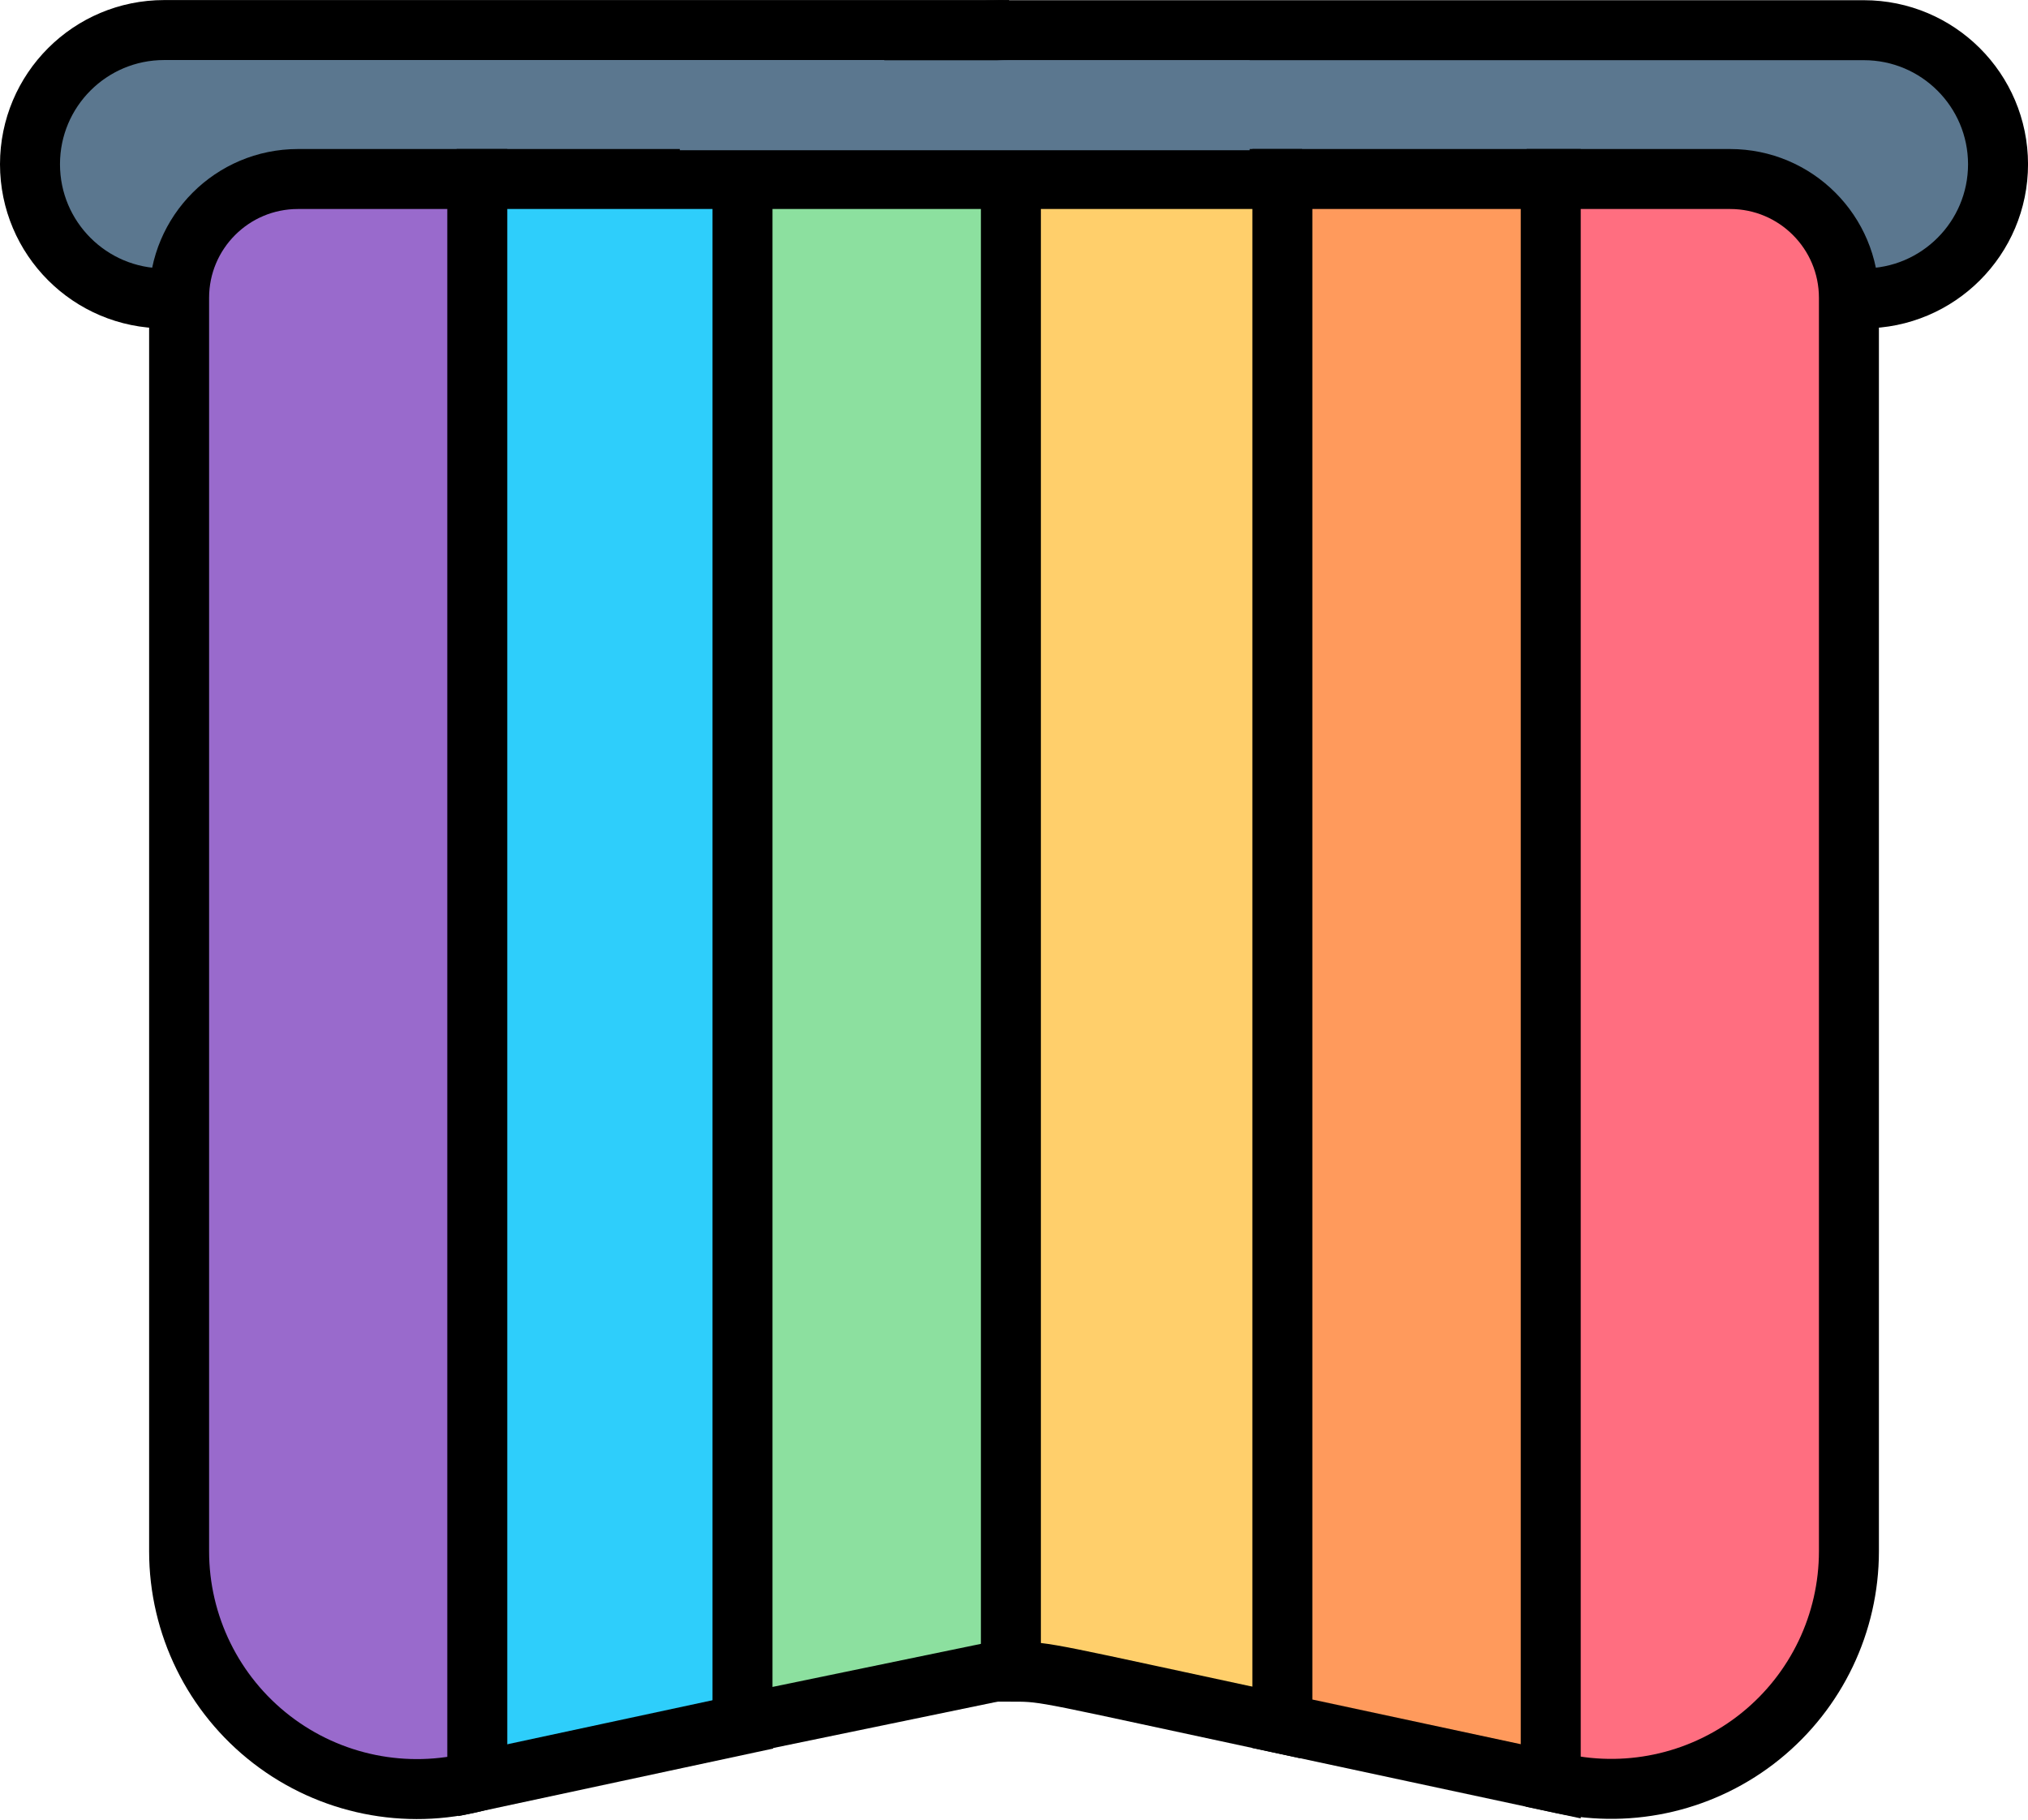
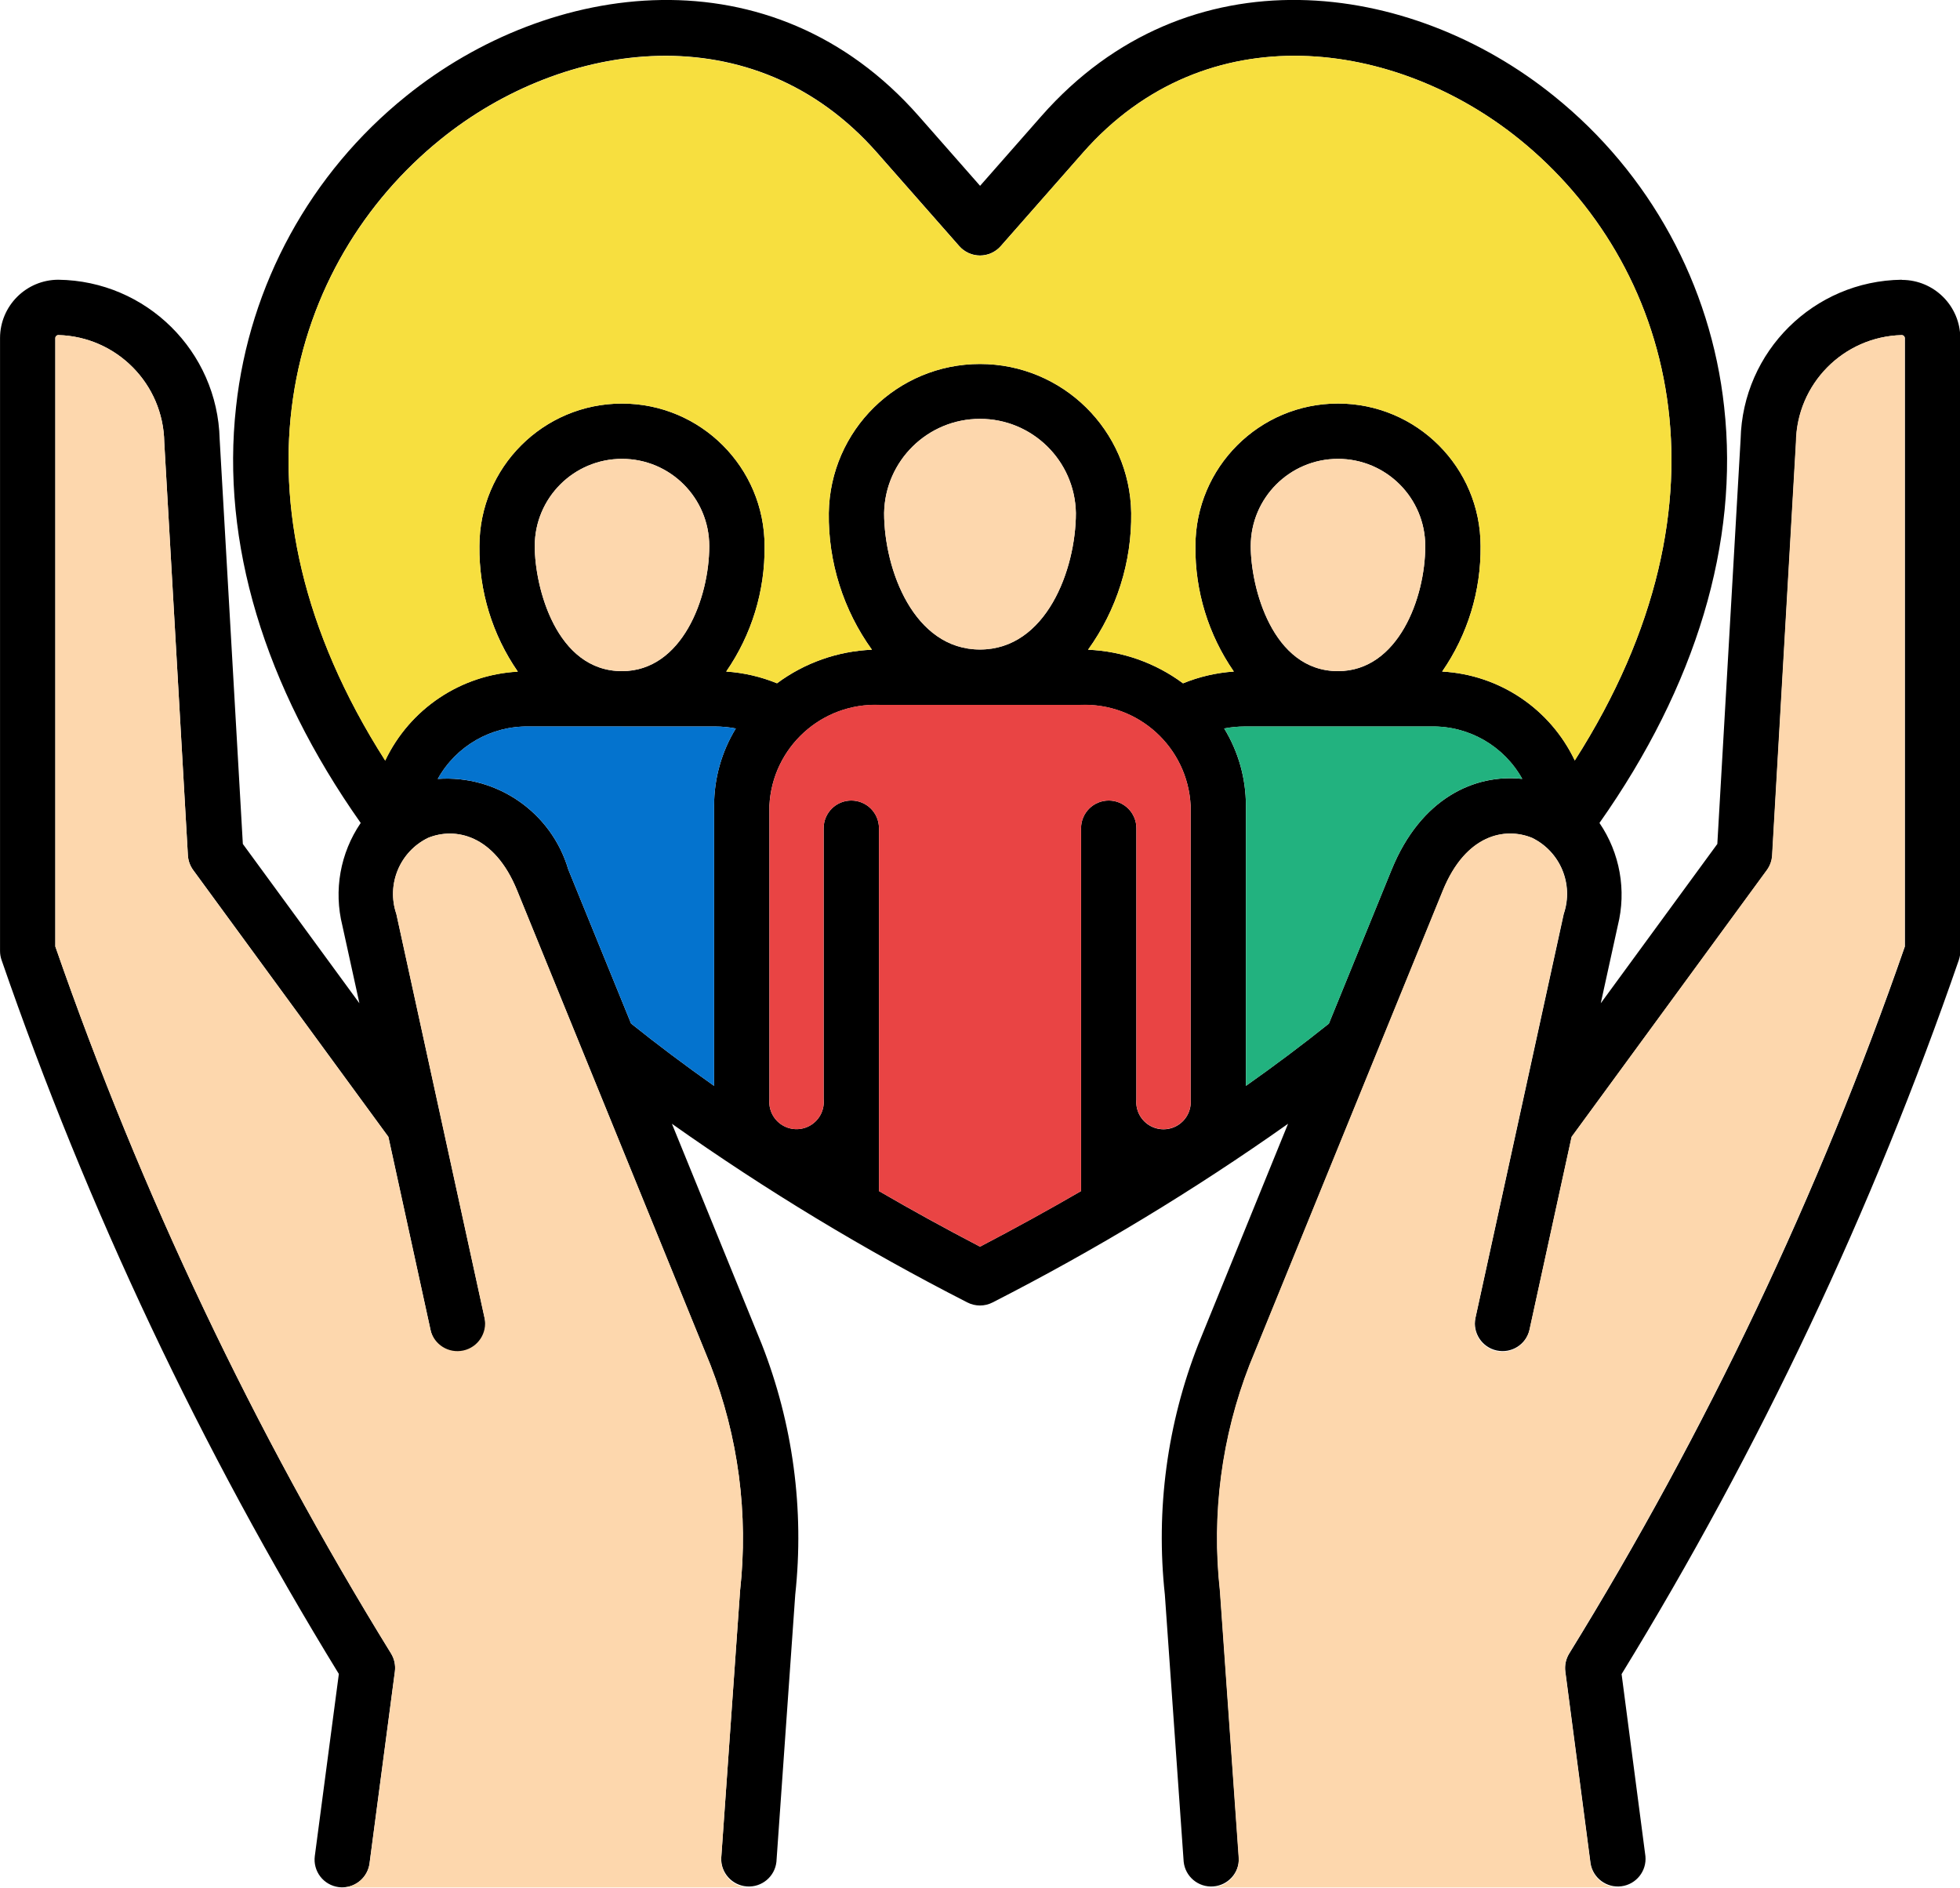
- <svg xmlns="http://www.w3.org/2000/svg" width="67.619" height="60.685" viewBox="0 0 67.619 60.685">
-   <g id="orgullo_3_" data-name="orgullo (3)" transform="translate(0.01 -26.341)">
-     <g id="Grupo_1088348" data-name="Grupo 1088348" transform="translate(0.99 27.341)">
-       <path id="Trazado_862566" data-name="Trazado 862566" d="M245.145,38.321a4.474,4.474,0,0,1-4.474,4.474h-32.81c-.261-.207-2.293-1.865-2.158-4.143.148-2.5,2.849-4.894,6.467-4.8h28.5A4.474,4.474,0,0,1,245.145,38.321Z" transform="translate(-179.525 -33.845)" fill="#5b778f" stroke="#000" stroke-width="2" />
-       <path id="Trazado_862567" data-name="Trazado 862567" d="M40.146,33.863a4.31,4.31,0,0,0-4.309,4.309v4.639H11.975a4.474,4.474,0,0,1,0-8.948Z" transform="translate(-7.501 -33.861)" fill="#5b778f" stroke="#000" stroke-width="2" />
-       <path id="Trazado_862568" data-name="Trazado 862568" d="M96.949,71.5a232.194,232.194,0,0,1,0,51.516L88,124.937A74.782,74.782,0,0,1,88,71.5Z" transform="translate(-73.086 -66.53)" fill="#2ecefb" stroke="#000" stroke-width="2" />
-       <path id="Trazado_862569" data-name="Trazado 862569" d="M238.71,71.5h8.948a64.727,64.727,0,0,1,0,51.516c-7.839-1.679-7.839-1.738-8.948-1.738a119.262,119.262,0,0,1,0-49.778Z" transform="translate(-205.901 -66.53)" fill="#ffcf6b" stroke="#000" stroke-width="2" />
-       <path id="Trazado_862570" data-name="Trazado 862570" d="M382.144,75.464v41.8a7.923,7.923,0,0,1-9.583,7.747l-.359-.077a123.026,123.026,0,0,1,0-53.434h5.98A3.962,3.962,0,0,1,382.144,75.464Z" transform="translate(-321.496 -66.53)" fill="#ff6e80" stroke="#000" stroke-width="2" />
-       <path id="Trazado_862573" data-name="Trazado 862573" d="M55.093,71.5v53.434a7.929,7.929,0,0,1-9.942-7.671v-41.8A3.962,3.962,0,0,1,49.112,71.5Z" transform="translate(-40.179 -66.53)" fill="#996acc" stroke="#000" stroke-width="2" />
-       <path id="Trazado_862574" data-name="Trazado 862574" d="M332.68,71.5v53.434l-8.949-1.919V71.5Z" transform="translate(-281.974 -66.53)" fill="#ff9a5c" stroke="#000" stroke-width="2" />
-       <path id="Trazado_916508" data-name="Trazado 916508" d="M323.731,71.5v51.516l8.949-1.85V71.5Z" transform="translate(-299.974 -66.531)" fill="#8ce09f" stroke="#000" stroke-width="2" />
-       <rect id="Rectángulo_404468" data-name="Rectángulo 404468" width="19" height="3" transform="translate(21.668 1.01)" fill="#5b778f" />
+ <svg xmlns="http://www.w3.org/2000/svg" width="57.571" height="55.437" viewBox="0 0 57.571 55.437">
+   <g id="Grupo_1143328" data-name="Grupo 1143328" transform="translate(-303.426 -2531.356)">
+     <g id="servicios-sociales" transform="translate(303.426 2531.356)">
+       <path id="Trazado_853633" data-name="Trazado 853633" d="M63.856,25.41a4.794,4.794,0,0,0-4.73,4.684l-.684,11.888-3.424,4.679.5-2.279a3.742,3.742,0,0,0-.538-3.017c2.84-4.029,4.106-8.243,3.662-12.223a13.6,13.6,0,0,0-4.99-9.121c-4.224-3.419-10.755-4.316-15.065.584l-1.8,2.047-1.8-2.047c-4.308-4.9-10.838-4-15.063-.585a13.6,13.6,0,0,0-4.991,9.121c-.445,3.98.821,8.194,3.661,12.224a3.743,3.743,0,0,0-.538,3.018l.5,2.278-3.424-4.679-.681-11.889A4.8,4.8,0,0,0,9.713,25.41,1.716,1.716,0,0,0,8,27.124v18a.81.81,0,0,0,.043.261,106.785,106.785,0,0,0,9.909,20.974l-.706,5.349a.812.812,0,0,0,.7.912.823.823,0,0,0,.107.007.813.813,0,0,0,.8-.706l.744-5.633a.813.813,0,0,0-.112-.53A105.412,105.412,0,0,1,9.624,44.994V27.124a.09.09,0,0,1,.089-.089,3.2,3.2,0,0,1,3.111,3.152l.694,12.128a.812.812,0,0,0,.156.433l5.733,7.835,1.239,5.674a.813.813,0,1,0,1.588-.347L19.641,44.038a1.83,1.83,0,0,1,.933-2.236c.786-.319,1.943-.105,2.614,1.544l5.679,13.937a14.04,14.04,0,0,1,.87,6.631l-.553,7.847a.813.813,0,0,0,1.621.114l.553-7.848a15.552,15.552,0,0,0-.986-7.358L27.735,50.2a70.661,70.661,0,0,0,8.676,5.247.812.812,0,0,0,.746,0A70.8,70.8,0,0,0,45.833,50.2L43.2,56.669a15.552,15.552,0,0,0-.986,7.359l.553,7.847a.813.813,0,0,0,1.621-.114l-.553-7.847a14.038,14.038,0,0,1,.87-6.632l5.679-13.936c.674-1.65,1.83-1.864,2.615-1.545a1.829,1.829,0,0,1,.933,2.236L51.336,55.911a.813.813,0,0,0,1.588.347l1.239-5.674L59.9,42.749a.812.812,0,0,0,.155-.433l.7-12.128a3.19,3.19,0,0,1,3.107-3.152.09.09,0,0,1,.089.089v17.87a105.4,105.4,0,0,1-9.86,20.768.813.813,0,0,0-.112.529l.74,5.633a.813.813,0,0,0,1.611-.212l-.7-5.349a106.768,106.768,0,0,0,9.906-20.974.811.811,0,0,0,.043-.261v-18a1.716,1.716,0,0,0-1.714-1.714ZM20.942,21.285c3.622-2.931,9.189-3.736,12.821.395l2.412,2.741a.812.812,0,0,0,1.22,0l2.412-2.741c3.633-4.131,9.2-3.325,12.822-.394C57.1,24.9,59.171,31.836,54.255,39.53a4.587,4.587,0,0,0-3.895-2.612,6.349,6.349,0,0,0,1.128-3.684,4.188,4.188,0,1,0-8.376,0,6.348,6.348,0,0,0,1.128,3.684,4.8,4.8,0,0,0-1.492.346,5.028,5.028,0,0,0-2.789-.987,6.722,6.722,0,0,0,1.267-4.017,4.442,4.442,0,0,0-8.883,0,6.723,6.723,0,0,0,1.267,4.017,5.028,5.028,0,0,0-2.788.986,4.782,4.782,0,0,0-1.492-.345,6.349,6.349,0,0,0,1.127-3.683,4.188,4.188,0,1,0-8.376,0,6.349,6.349,0,0,0,1.128,3.684,4.59,4.59,0,0,0-3.895,2.612C14.4,31.836,16.469,24.9,20.942,21.285ZM44.737,33.234a2.563,2.563,0,1,1,5.126,0c0,1.525-.8,3.672-2.563,3.672C45.363,36.906,44.737,34.432,44.737,33.234ZM33.968,32.26a2.817,2.817,0,0,1,5.633,0c0,1.666-.874,4.011-2.817,4.011S33.968,33.926,33.968,32.26Zm-10.262.974a2.563,2.563,0,1,1,5.126,0c0,1.525-.8,3.672-2.563,3.672-1.937,0-2.563-2.474-2.563-3.672Zm.986,9.5a3.724,3.724,0,0,0-3.835-2.662,3,3,0,0,1,2.678-1.54h5.472a3.2,3.2,0,0,1,.605.058,4.343,4.343,0,0,0-.638,2.262v8.235q-1.282-.905-2.439-1.831l-1.843-4.523ZM36.785,53.81q-1.536-.8-2.968-1.633V41.519a.812.812,0,0,0-1.625,0v7.965a.8.8,0,1,1-1.593,0V40.851A3.113,3.113,0,0,1,33.844,37.9h5.883a3.113,3.113,0,0,1,3.244,2.955v8.633a.8.8,0,1,1-1.593,0V41.519a.812.812,0,0,0-1.625,0V52.177q-1.432.829-2.968,1.633ZM48.877,42.732l-1.845,4.527q-1.155.923-2.437,1.828V40.851a4.343,4.343,0,0,0-.638-2.261,3.2,3.2,0,0,1,.608-.058h5.472a3,3,0,0,1,2.675,1.539c-1.393-.151-2.977.562-3.835,2.662Z" transform="translate(-7.999 -17.194)" />
+       <path id="Trazado_853634" data-name="Trazado 853634" d="M124.189,201.025h-2.734a3,3,0,0,0-2.678,1.54,3.724,3.724,0,0,1,3.835,2.662l1.843,4.523q1.155.925,2.439,1.831v-8.235a4.343,4.343,0,0,1,.638-2.262,3.2,3.2,0,0,0-.605-.058h-2.737Z" transform="translate(-105.919 -179.688)" fill="#0473ce" />
+       <path id="Trazado_853635" data-name="Trazado 853635" d="M211.834,195.554h-5.883a3.113,3.113,0,0,0-3.244,2.955v8.633a.8.8,0,1,0,1.593,0v-7.965a.812.812,0,0,1,1.625,0v10.658q1.432.829,2.968,1.633,1.535-.8,2.968-1.633V199.177a.812.812,0,0,1,1.625,0v7.965a.8.8,0,1,0,1.593,0v-8.633a3.113,3.113,0,0,0-3.244-2.955Z" transform="translate(-180.107 -174.852)" fill="#e94444" />
+       <g id="Grupo_1083162" data-name="Grupo 1083162" transform="translate(15.707 12.253)">
+         <path id="Trazado_853636" data-name="Trazado 853636" d="M329.638,135.869a2.563,2.563,0,1,0-5.126,0c0,1.2.626,3.672,2.563,3.672C328.843,139.541,329.638,137.394,329.638,135.869Z" transform="translate(-303.481 -132.082)" fill="#fdd7ad" />
+         <path id="Trazado_853637" data-name="Trazado 853637" d="M237.367,125.573a2.817,2.817,0,0,0-5.633,0c0,1.666.874,4.011,2.817,4.011S237.367,127.239,237.367,125.573Z" transform="translate(-221.472 -122.76)" fill="#fdd7ad" />
+         <path id="Trazado_853638" data-name="Trazado 853638" d="M148.448,135.869a2.563,2.563,0,1,0-5.126,0c0,1.2.627,3.672,2.563,3.672C147.653,139.541,148.448,137.394,148.448,135.869Z" transform="translate(-143.322 -132.082)" fill="#fdd7ad" />
+       </g>
+       <path id="Trazado_853639" data-name="Trazado 853639" d="M323.879,201.025h-5.472a3.193,3.193,0,0,0-.608.058,4.344,4.344,0,0,1,.638,2.261v8.236q1.281-.9,2.437-1.828l1.845-4.527c.858-2.1,2.443-2.813,3.835-2.662a3,3,0,0,0-2.675-1.539Z" transform="translate(-281.84 -179.688)" fill="#22b27f" />
+       <path id="Trazado_853640" data-name="Trazado 853640" d="M117.178,33.761c-3.622-2.931-9.189-3.737-12.822.394L101.943,36.9a.812.812,0,0,1-1.22,0l-2.412-2.741c-3.632-4.131-9.2-3.325-12.821-.395-4.473,3.619-6.544,10.551-1.628,18.246a4.59,4.59,0,0,1,3.895-2.612A6.349,6.349,0,0,1,86.63,45.71a4.188,4.188,0,0,1,8.376,0,6.349,6.349,0,0,1-1.127,3.683,4.781,4.781,0,0,1,1.492.345,5.027,5.027,0,0,1,2.788-.986,6.722,6.722,0,0,1-1.267-4.017,4.442,4.442,0,0,1,8.883,0,6.723,6.723,0,0,1-1.267,4.017,5.028,5.028,0,0,1,2.789.987,4.8,4.8,0,0,1,1.492-.346,6.349,6.349,0,0,1-1.128-3.684,4.188,4.188,0,0,1,8.376,0,6.349,6.349,0,0,1-1.128,3.684,4.588,4.588,0,0,1,3.895,2.612c4.915-7.694,2.846-14.626-1.626-18.245Z" transform="translate(-72.548 -29.669)" fill="#f7df3f" />
+       <path id="Trazado_853641" data-name="Trazado 853641" d="M335.311,119.942v-17.87a.09.09,0,0,0-.089-.089,3.19,3.19,0,0,0-3.107,3.152l-.7,12.128a.812.812,0,0,1-.155.433l-5.733,7.835-1.239,5.674a.812.812,0,1,1-1.588-.347l2.592-11.874a1.829,1.829,0,0,0-.933-2.236c-.785-.319-1.94-.105-2.615,1.545l-5.679,13.936a14.04,14.04,0,0,0-.87,6.632l.553,7.847a.813.813,0,0,1-.753.868v0h11.885a.813.813,0,0,1-.8-.707l-.74-5.633a.813.813,0,0,1,.112-.529A105.4,105.4,0,0,0,335.311,119.942Z" transform="translate(-279.365 -92.141)" fill="#fdd7ad" />
+       <path id="Trazado_853642" data-name="Trazado 853642" d="M31.232,146.871a.813.813,0,0,1-.8.706H42.313v0a.813.813,0,0,1-.753-.868l.553-7.847a14.04,14.04,0,0,0-.87-6.631l-5.679-13.937c-.671-1.65-1.828-1.863-2.614-1.544a1.83,1.83,0,0,0-.933,2.236l2.592,11.873a.813.813,0,0,1-1.588.347l-1.239-5.674L26.05,117.7a.813.813,0,0,1-.156-.433L25.2,105.134a3.2,3.2,0,0,0-3.111-3.152.09.09,0,0,0-.089.089V119.94a105.4,105.4,0,0,0,9.863,20.768.813.813,0,0,1,.112.53l-.744,5.633Z" transform="translate(-20.375 -92.141)" fill="#fdd7ad" />
    </g>
  </g>
</svg>
